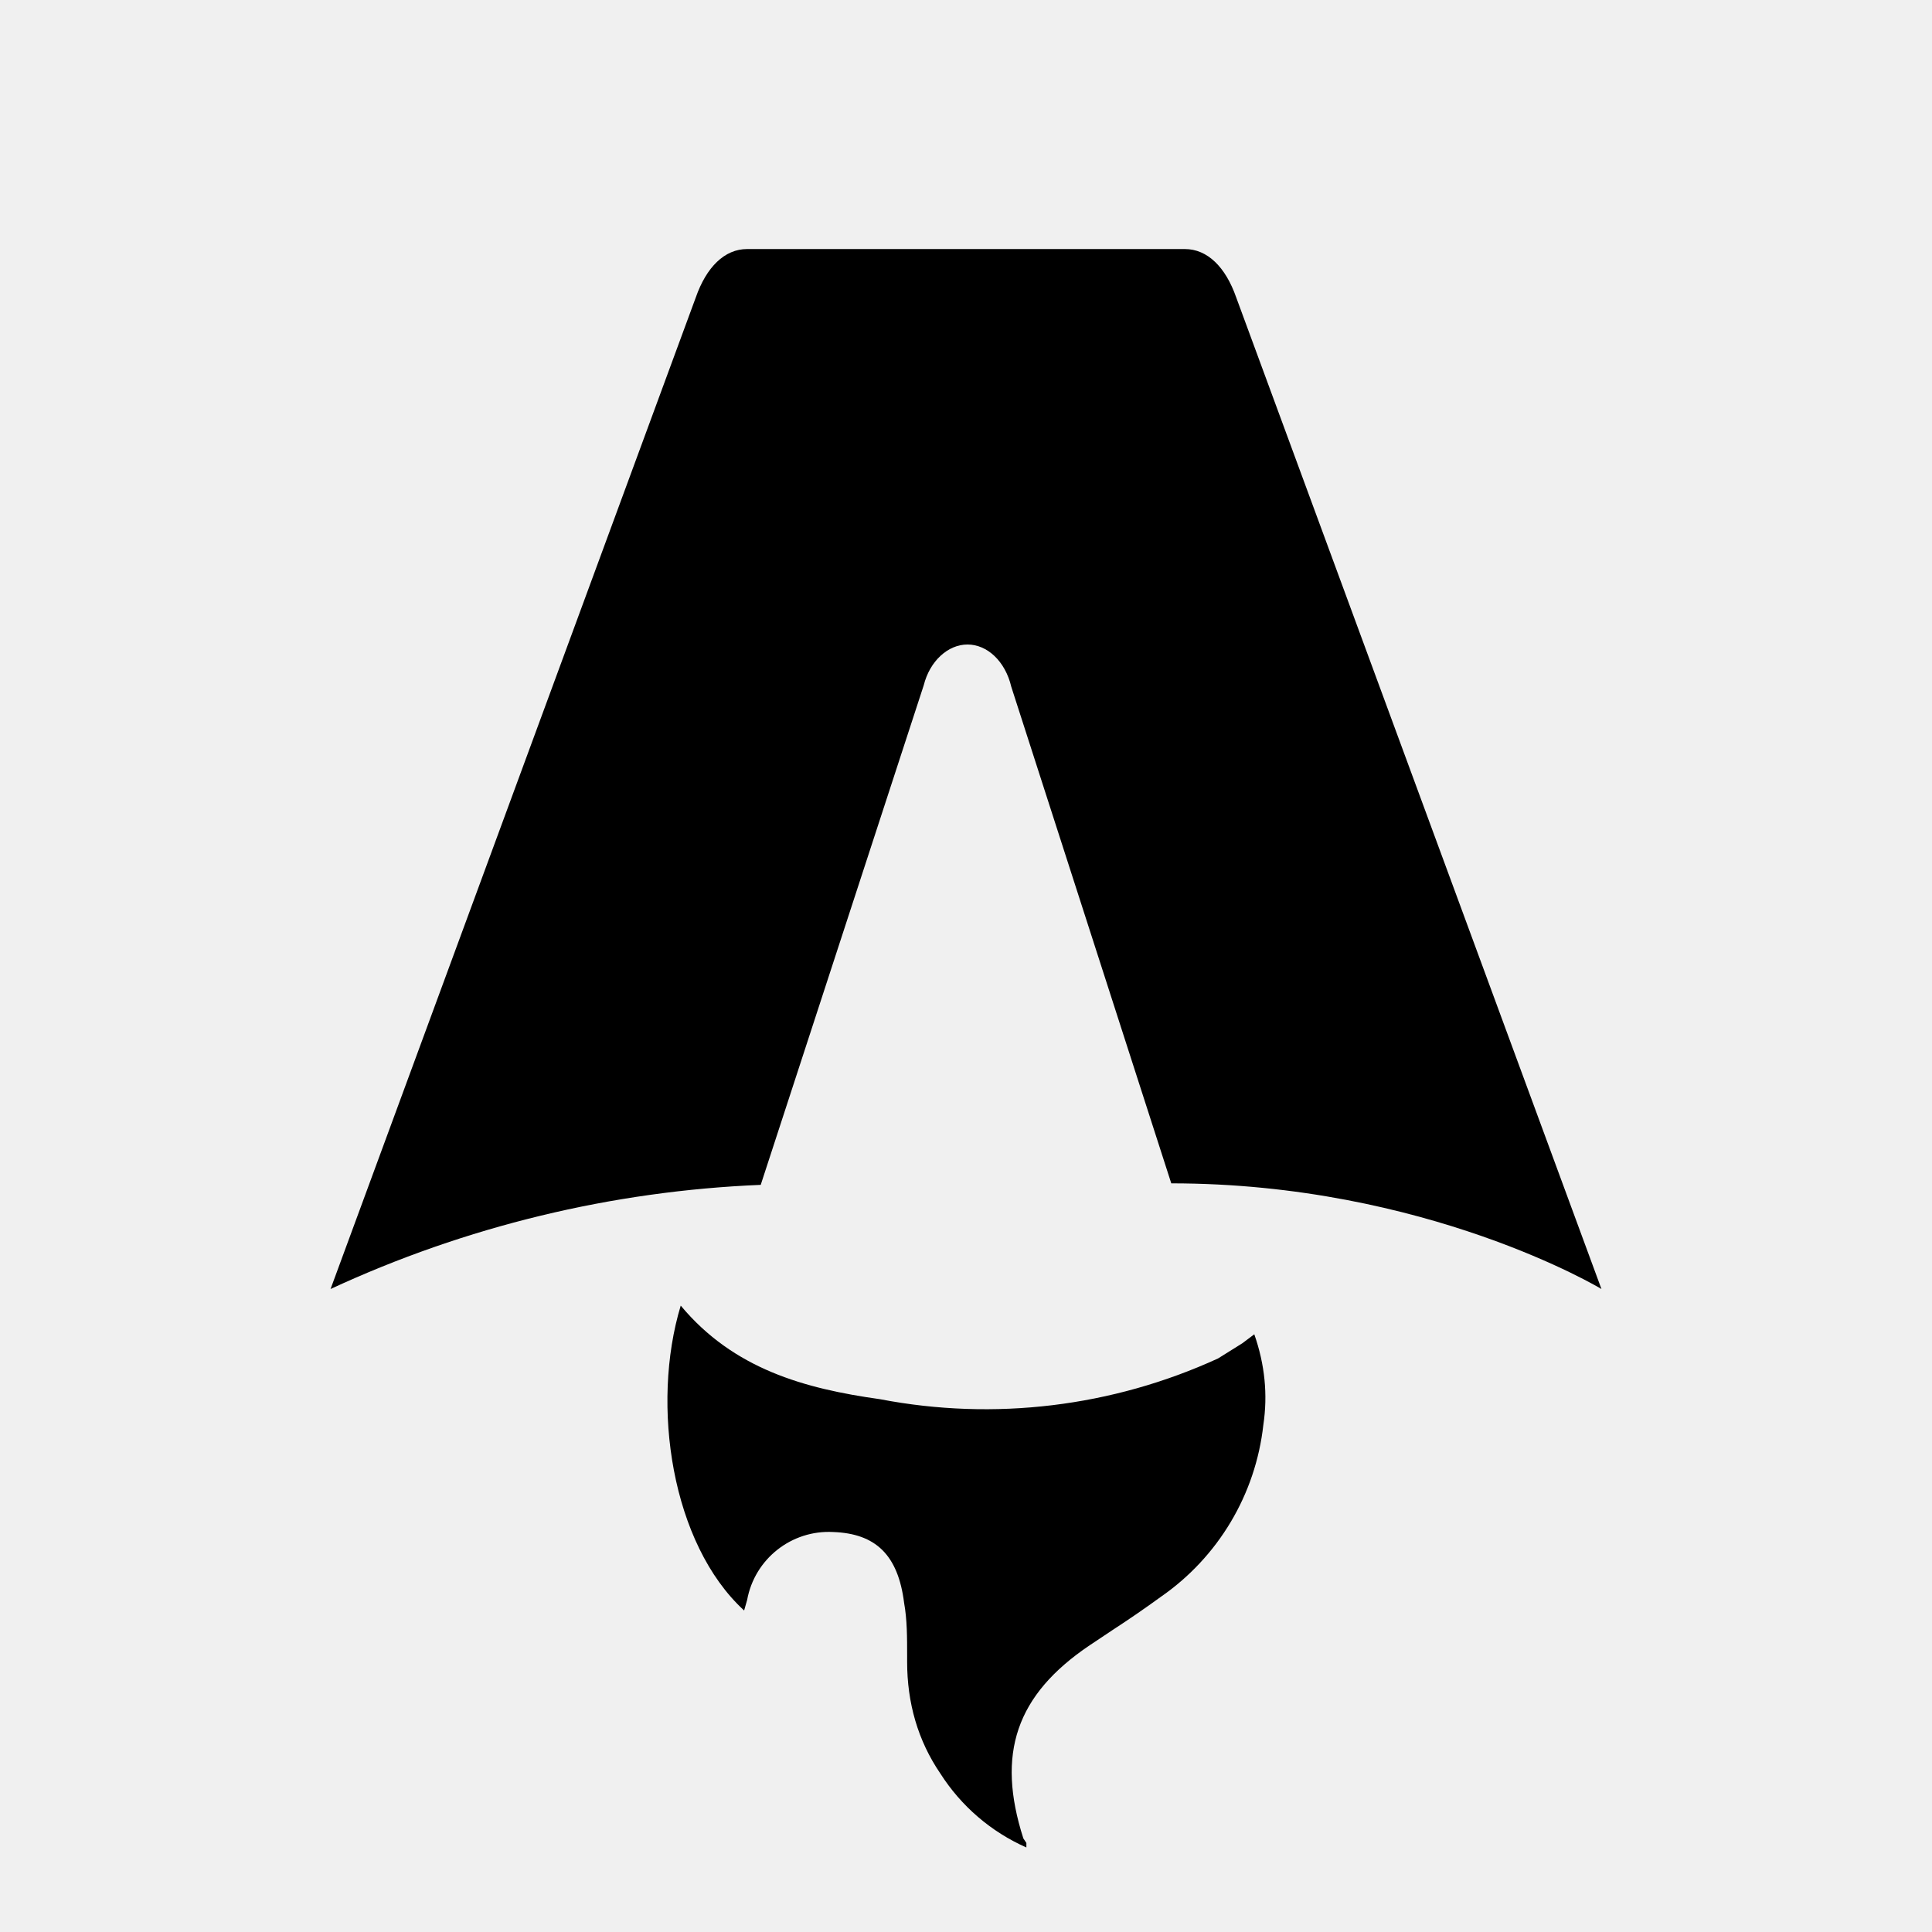
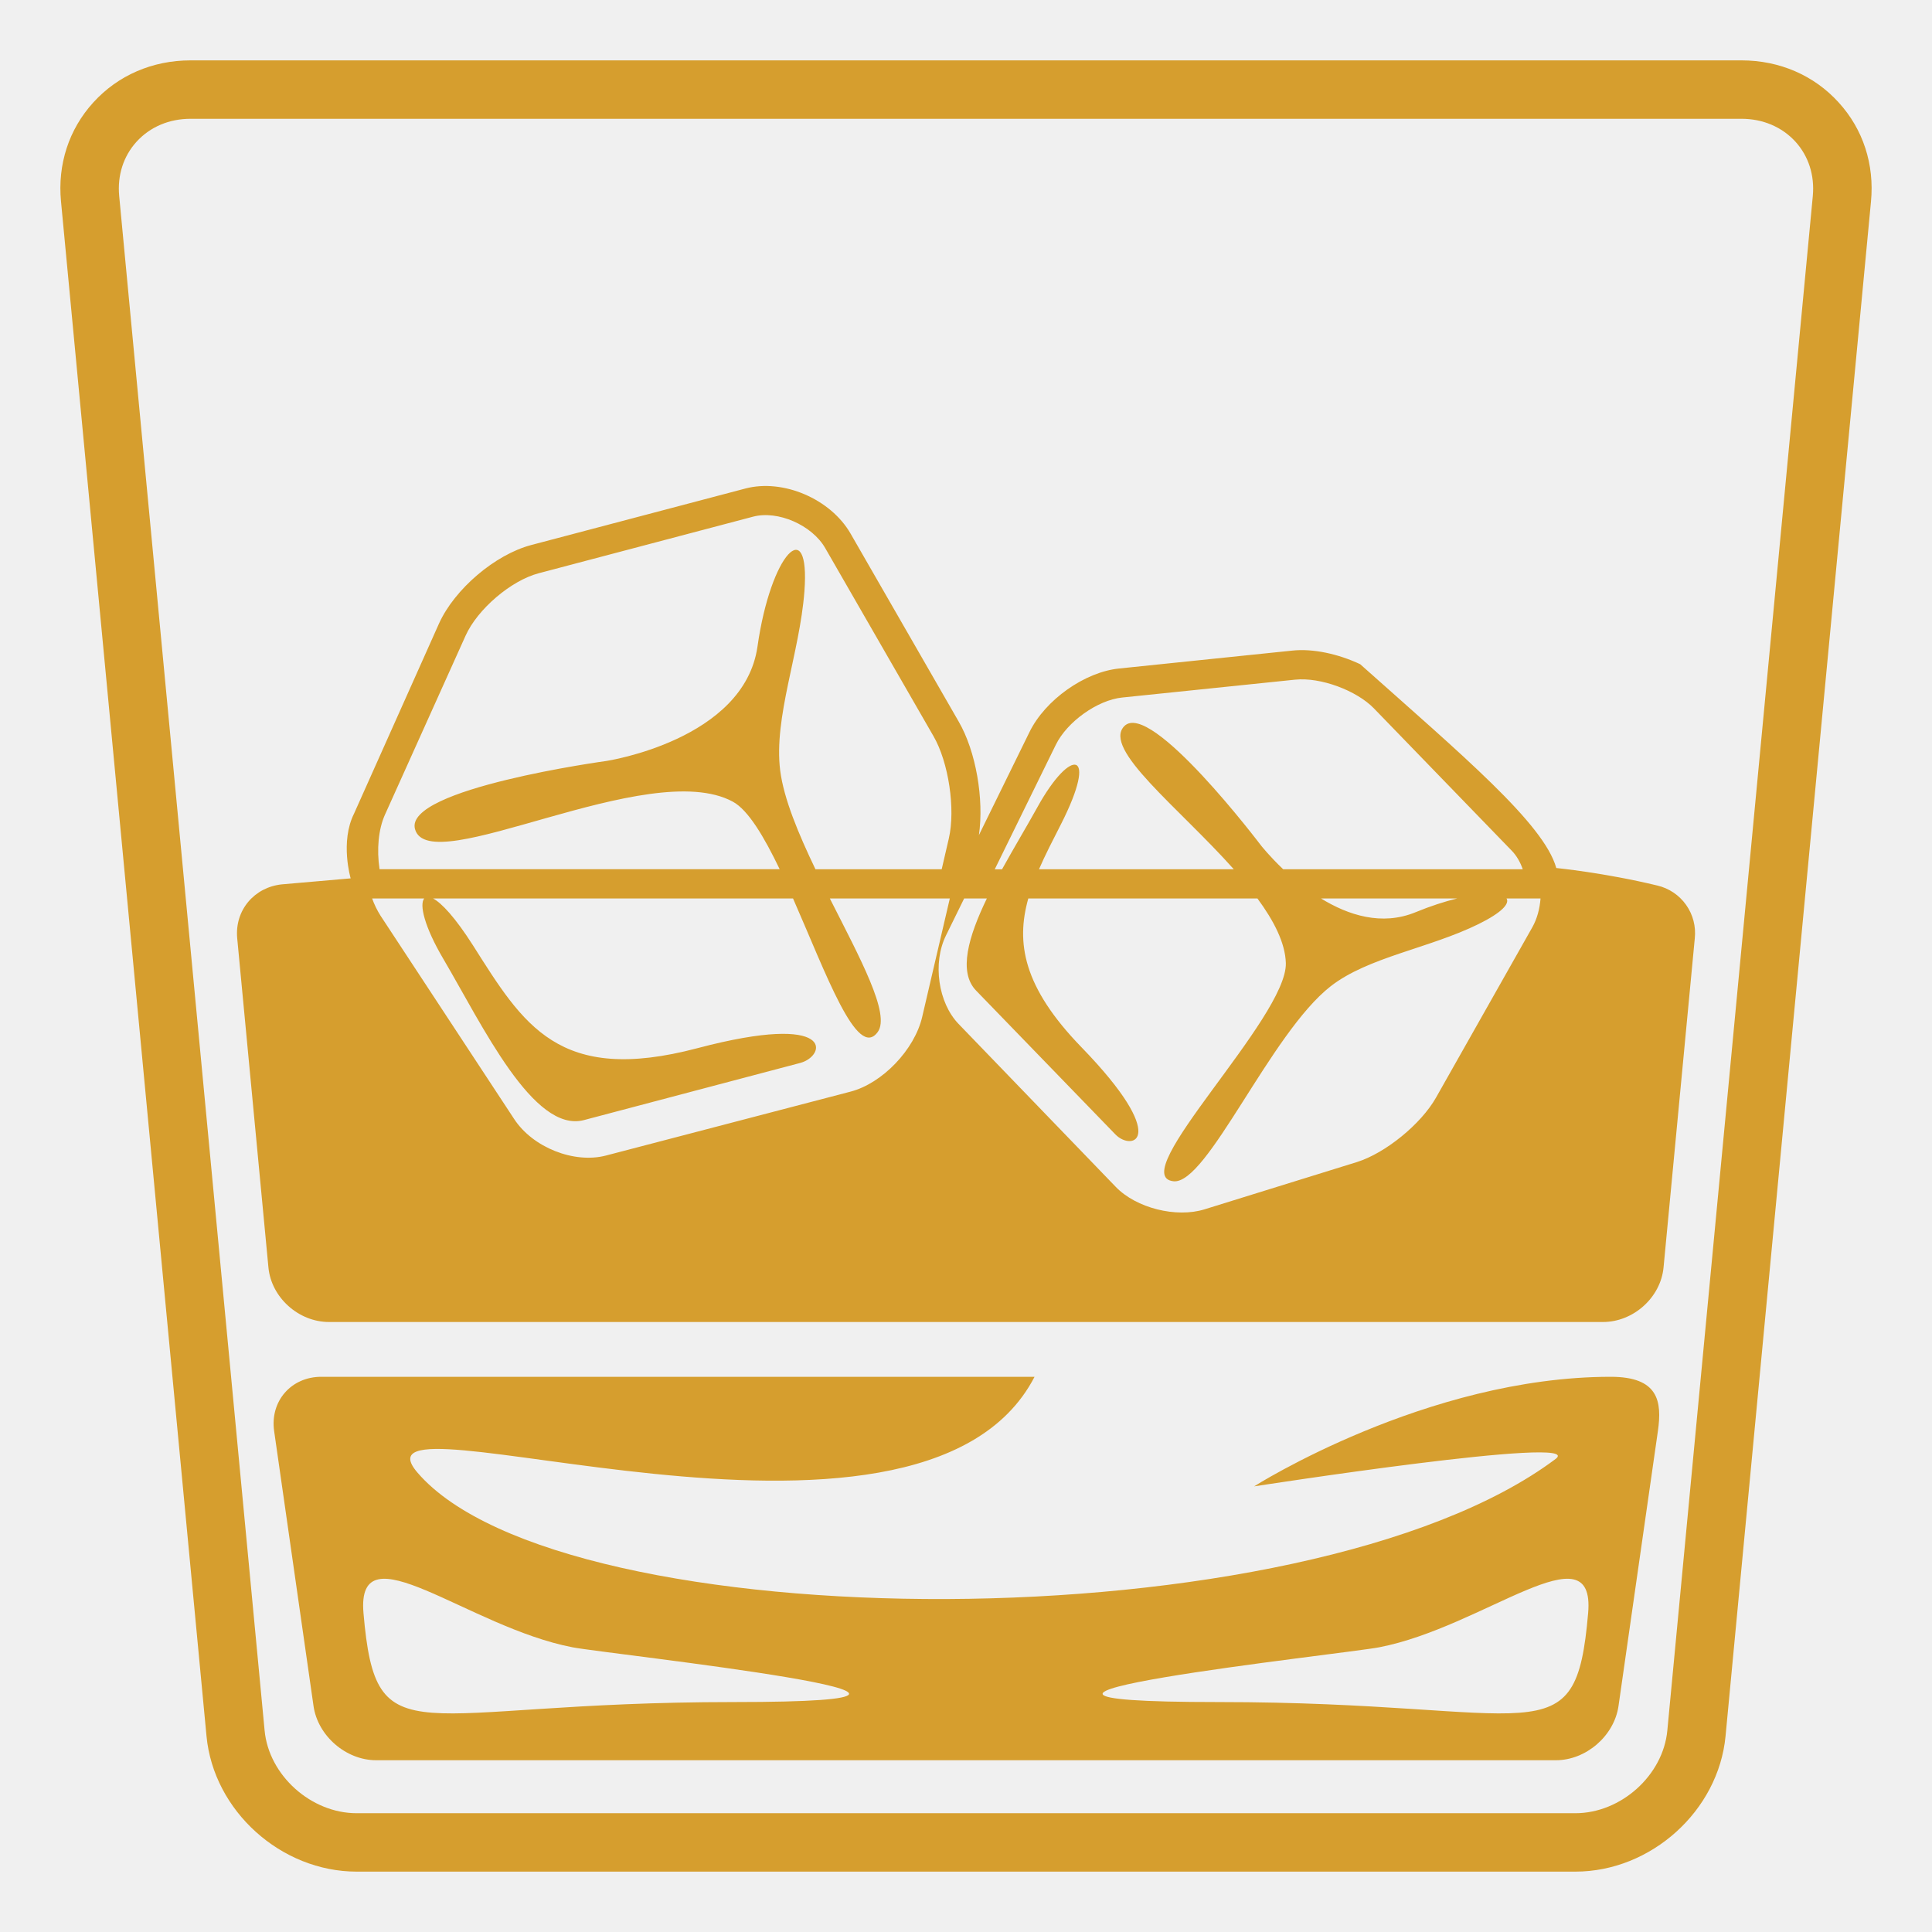
- <svg xmlns="http://www.w3.org/2000/svg" fill="none" viewBox="0 0 128 128">
-   <path d="M50.4 78.5a75.1 75.1 0 0 0-28.5 6.9l24.2-65.7c.7-2 1.9-3.2 3.4-3.2h29c1.5 0 2.7 1.2 3.4 3.2l24.2 65.7s-11.6-7-28.5-7L67 45.5c-.4-1.7-1.6-2.8-2.9-2.8-1.3 0-2.5 1.1-2.9 2.7L50.4 78.5Zm-1.1 28.2Zm-4.2-20.2c-2 6.6-.6 15.8 4.2 20.2a17.5 17.5 0 0 1 .2-.7 5.5 5.5 0 0 1 5.7-4.5c2.8.1 4.3 1.5 4.7 4.7.2 1.1.2 2.3.2 3.5v.4c0 2.7.7 5.2 2.2 7.4a13 13 0 0 0 5.7 4.9v-.3l-.2-.3c-1.8-5.6-.5-9.5 4.4-12.8l1.5-1a73 73 0 0 0 3.2-2.2 16 16 0 0 0 6.8-11.4c.3-2 .1-4-.6-6l-.8.6-1.6 1a37 37 0 0 1-22.4 2.7c-5-.7-9.7-2-13.2-6.2Z" />
-   <style>
-         path { fill: #000; }
-         @media (prefers-color-scheme: dark) {
-             path { fill: #FFF; }
-         }
-     </style>
+ <svg xmlns="http://www.w3.org/2000/svg" width="180" height="180" viewBox="0 0 180 180" fill="none">
+   <g clip-path="url(#clip0_13_505)">
+     <path d="M171.304 9.546C169.009 7.017 165.794 5.625 162.25 5.625H17.753C14.206 5.625 10.991 7.017 8.693 9.546C6.421 12.04 5.352 15.317 5.684 18.771L19.24 161.75C19.898 168.711 26.176 174.375 33.233 174.375H146.773C153.827 174.375 160.104 168.711 160.765 161.753L174.316 18.771C174.645 15.314 173.579 12.037 171.304 9.546ZM155.34 161.238C154.943 165.406 151.023 168.933 146.77 168.933H33.23C28.977 168.933 25.051 165.406 24.654 161.235L11.104 18.253C10.924 16.343 11.498 14.552 12.721 13.205C13.975 11.827 15.758 11.067 17.753 11.067H162.25C164.239 11.067 166.025 11.827 167.282 13.205C168.502 14.552 169.073 16.343 168.896 18.253L155.34 161.238Z" fill="#D69E2E" />
+     <path d="M150.067 128.273C132.899 128.273 116.84 138.482 116.84 138.482C116.84 138.482 147.985 133.642 144.931 135.928C121.672 153.363 52.369 152.868 38.9 137.205C31.579 128.7 85.68 148.964 96.387 128.273H29.933C27.121 128.273 25.147 130.551 25.54 133.324L29.211 158.948C29.61 161.724 32.231 163.997 35.044 163.997H144.959C147.772 163.997 150.393 161.724 150.792 158.948L154.463 133.324C154.859 130.551 154.513 128.273 150.067 128.273ZM68.316 158.577C38.332 158.577 35.047 164 33.865 150.286C33.179 142.284 43.599 151.602 53.339 153.475C56.633 154.111 98.294 158.577 68.316 158.577ZM147.963 150.286C146.782 164 143.502 158.577 113.521 158.577C83.534 158.577 125.199 154.111 128.495 153.475C138.234 151.599 148.655 142.284 147.963 150.286ZM154.418 82.505C149.479 81.309 144.996 80.871 144.996 80.871C143.854 76.739 136.207 70.335 126.726 61.883C124.692 60.927 122.327 60.401 120.369 60.618L104.262 62.283C101.048 62.612 97.38 65.211 95.918 68.198L91.204 77.805C91.688 74.455 90.931 70.012 89.322 67.233L79.239 49.703C77.383 46.488 72.97 44.589 69.455 45.512L49.5 50.777C46.125 51.666 42.342 54.889 40.894 58.109L32.991 75.791C31.663 78.435 32.67 81.832 32.67 81.835L26.283 82.392C23.707 82.645 21.853 84.794 22.101 87.424L25.009 118.086C25.273 120.881 27.816 123.168 30.651 123.168H149.347C152.182 123.168 154.724 120.881 154.989 118.086L157.899 87.424C158.019 86.32 157.731 85.211 157.09 84.305C156.448 83.399 155.498 82.759 154.418 82.505ZM98.367 69.393C99.422 67.238 102.251 65.225 104.546 64.988L120.659 63.323C123.055 63.076 126.394 64.344 127.991 65.984L140.85 79.262C141.289 79.712 141.635 80.308 141.871 80.986H119.551C118.266 79.763 117.492 78.778 117.492 78.778C117.492 78.778 107.182 65.143 104.743 67.657C102.69 69.784 109.809 75.218 114.95 80.986H96.801C97.383 79.644 98.092 78.272 98.834 76.818C102.406 69.806 99.768 69.567 96.66 75.192C95.687 76.95 94.48 78.958 93.358 80.989H92.68L98.367 69.393ZM135.768 83.706C134.615 83.987 133.307 84.403 131.889 84.988C128.737 86.285 125.612 85.267 123.072 83.706H135.768ZM35.862 75.912L43.377 59.226C44.488 56.753 47.607 54.087 50.195 53.407L70.155 48.139C72.47 47.523 75.648 48.921 76.88 51.058L86.971 68.586C88.383 71.024 89.033 75.392 88.4 78.12L87.736 80.986H75.974C74.396 77.695 73.027 74.433 72.689 71.792C72.065 66.853 74.512 60.832 74.945 55.1C75.493 47.821 71.812 51.522 70.574 60.233C69.331 68.954 56.5 70.897 56.5 70.897C56.5 70.897 37.64 73.471 38.663 77.24C39.974 82.06 60.435 70.445 68.273 74.689C69.708 75.465 71.184 77.951 72.641 80.983H35.362C35.083 79.127 35.26 77.257 35.862 75.912ZM79.239 101.706L56.453 107.66C53.488 108.433 49.644 106.909 47.911 104.268L35.452 85.312C35.133 84.806 34.871 84.268 34.67 83.706H39.524C39.054 84.271 39.549 86.352 41.29 89.314C44.941 95.524 49.694 105.598 54.408 104.355C59.122 103.112 72.146 99.672 74.557 99.031C76.973 98.392 77.94 94.233 64.98 97.656C52.017 101.081 48.749 95.456 44.069 88.082C42.418 85.489 41.15 84.133 40.343 83.706H73.884C76.981 90.751 79.858 98.812 81.779 96.145C82.977 94.486 80.145 89.305 77.313 83.706H88.493L85.916 94.753C85.205 97.796 82.207 100.935 79.239 101.706ZM142.757 86.403L133.791 102.26C132.39 104.737 129.071 107.437 126.419 108.267L112.23 112.669C109.584 113.493 105.851 112.551 103.953 110.579L89.311 95.4C87.404 93.426 86.873 89.716 88.133 87.159L89.829 83.706H91.944C90.222 87.269 89.263 90.562 90.942 92.292C93.983 95.428 102.375 104.088 103.925 105.697C105.491 107.3 109.105 106.175 100.744 97.554C95.316 91.952 94.641 87.832 95.805 83.706H117.152C118.674 85.776 119.745 87.834 119.799 89.736C119.925 94.838 104.726 109.569 109.333 110.056C112.475 110.385 118.359 96.272 123.972 91.89C127.471 89.162 133.172 88.355 137.754 86.093C139.928 85.022 140.664 84.187 140.358 83.706H143.528C143.454 84.662 143.213 85.596 142.757 86.403Z" fill="#D69E2E" />
+   </g>
+   <defs>
+     <clipPath id="clip0_13_505">
+       <rect width="180" height="180" fill="white" />
+     </clipPath>
+   </defs>
</svg>
